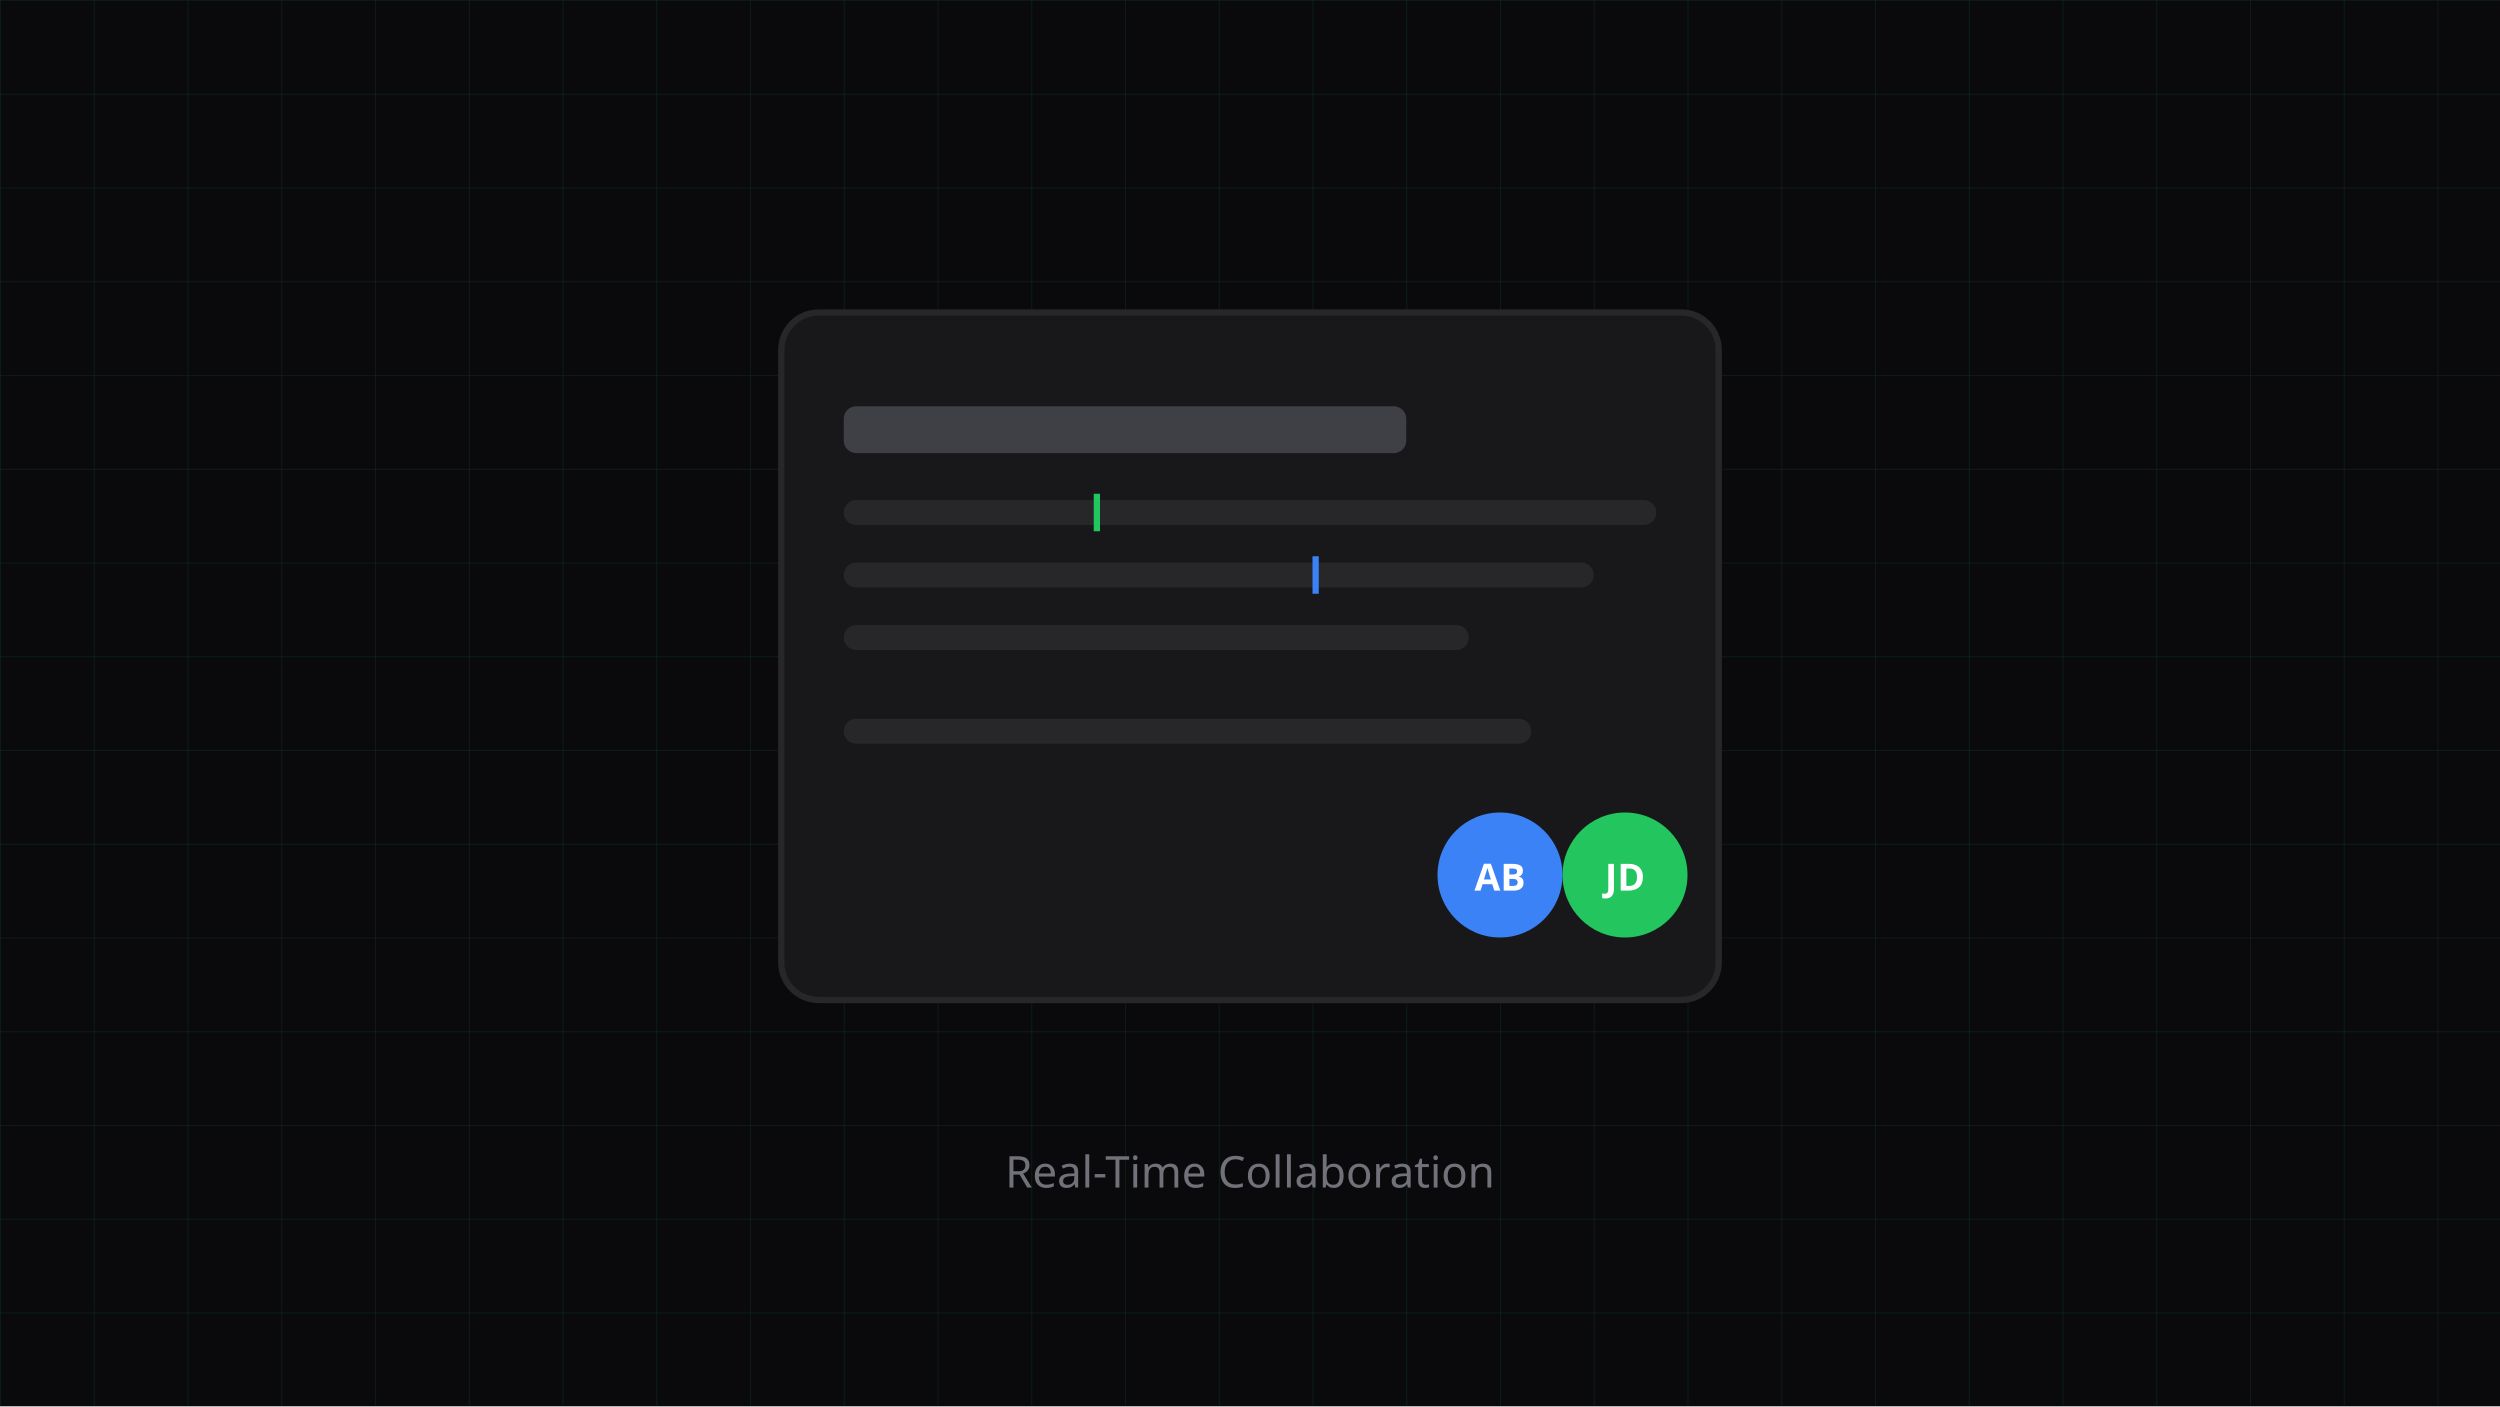
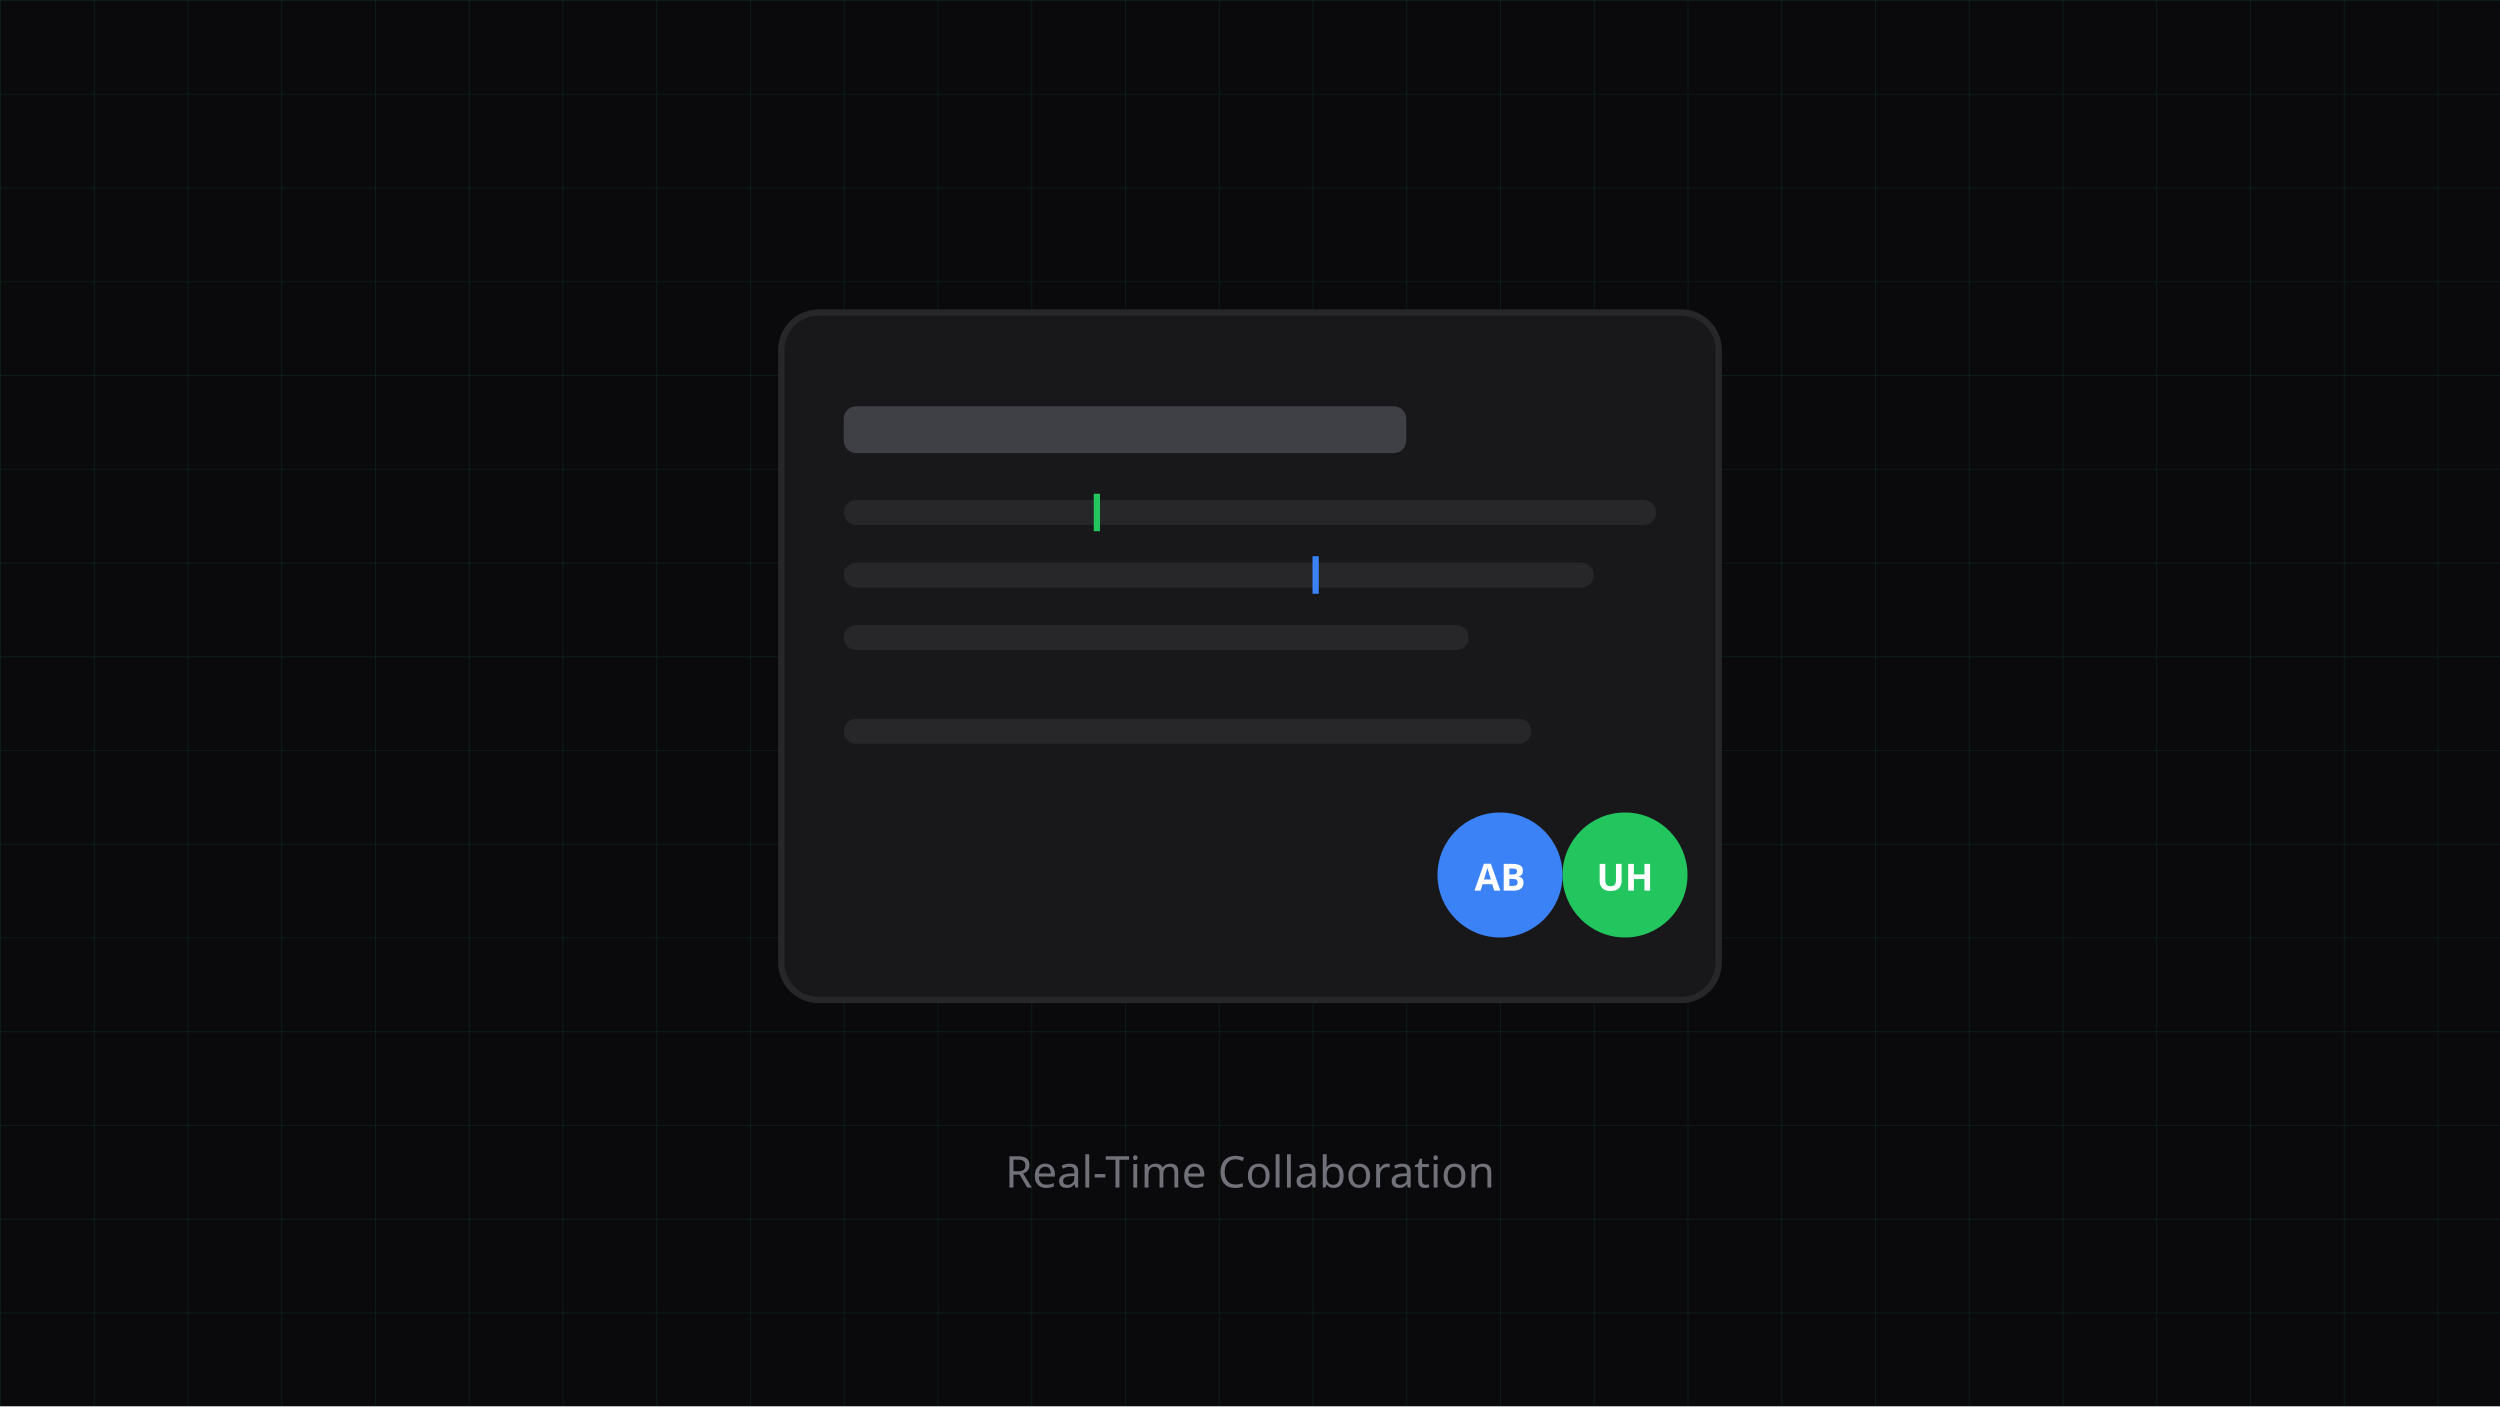
<svg xmlns="http://www.w3.org/2000/svg" width="800" height="450" viewBox="0 0 800 450" fill="none">
  <rect width="800" height="450" fill="#0a0a0c" />
  <defs>
    <pattern id="grid" width="30" height="30" patternUnits="userSpaceOnUse">
      <path d="M 30 0 L 0 0 0 30" fill="none" stroke="#22c55e" stroke-width="0.3" opacity="0.2" />
    </pattern>
  </defs>
  <rect width="800" height="450" fill="url(#grid)" />
  <rect x="250" y="100" width="300" height="220" rx="12" fill="#18181b" stroke="#27272a" stroke-width="2" />
  <rect x="270" y="130" width="180" height="15" rx="4" fill="#3f3f46" />
  <rect x="270" y="160" width="260" height="8" rx="4" fill="#27272a" />
  <rect x="270" y="180" width="240" height="8" rx="4" fill="#27272a" />
  <rect x="270" y="200" width="200" height="8" rx="4" fill="#27272a" />
  <rect x="270" y="230" width="220" height="8" rx="4" fill="#27272a" />
  <rect x="350" y="158" width="2" height="12" fill="#22c55e" />
  <rect x="420" y="178" width="2" height="12" fill="#3b82f6" />
  <circle cx="520" cy="280" r="20" fill="#22c55e" />
-   <text x="520" y="285" text-anchor="middle" fill="white" font-family="system-ui" font-size="12" font-weight="bold">JD</text>
+   <text x="520" y="285" text-anchor="middle" fill="white" font-family="system-ui" font-size="12" font-weight="bold">UH</text>
  <circle cx="480" cy="280" r="20" fill="#3b82f6" />
  <text x="480" y="285" text-anchor="middle" fill="white" font-family="system-ui" font-size="12" font-weight="bold">AB</text>
  <text x="400" y="380" text-anchor="middle" fill="#71717a" font-family="system-ui" font-size="14">Real-Time Collaboration</text>
</svg>
